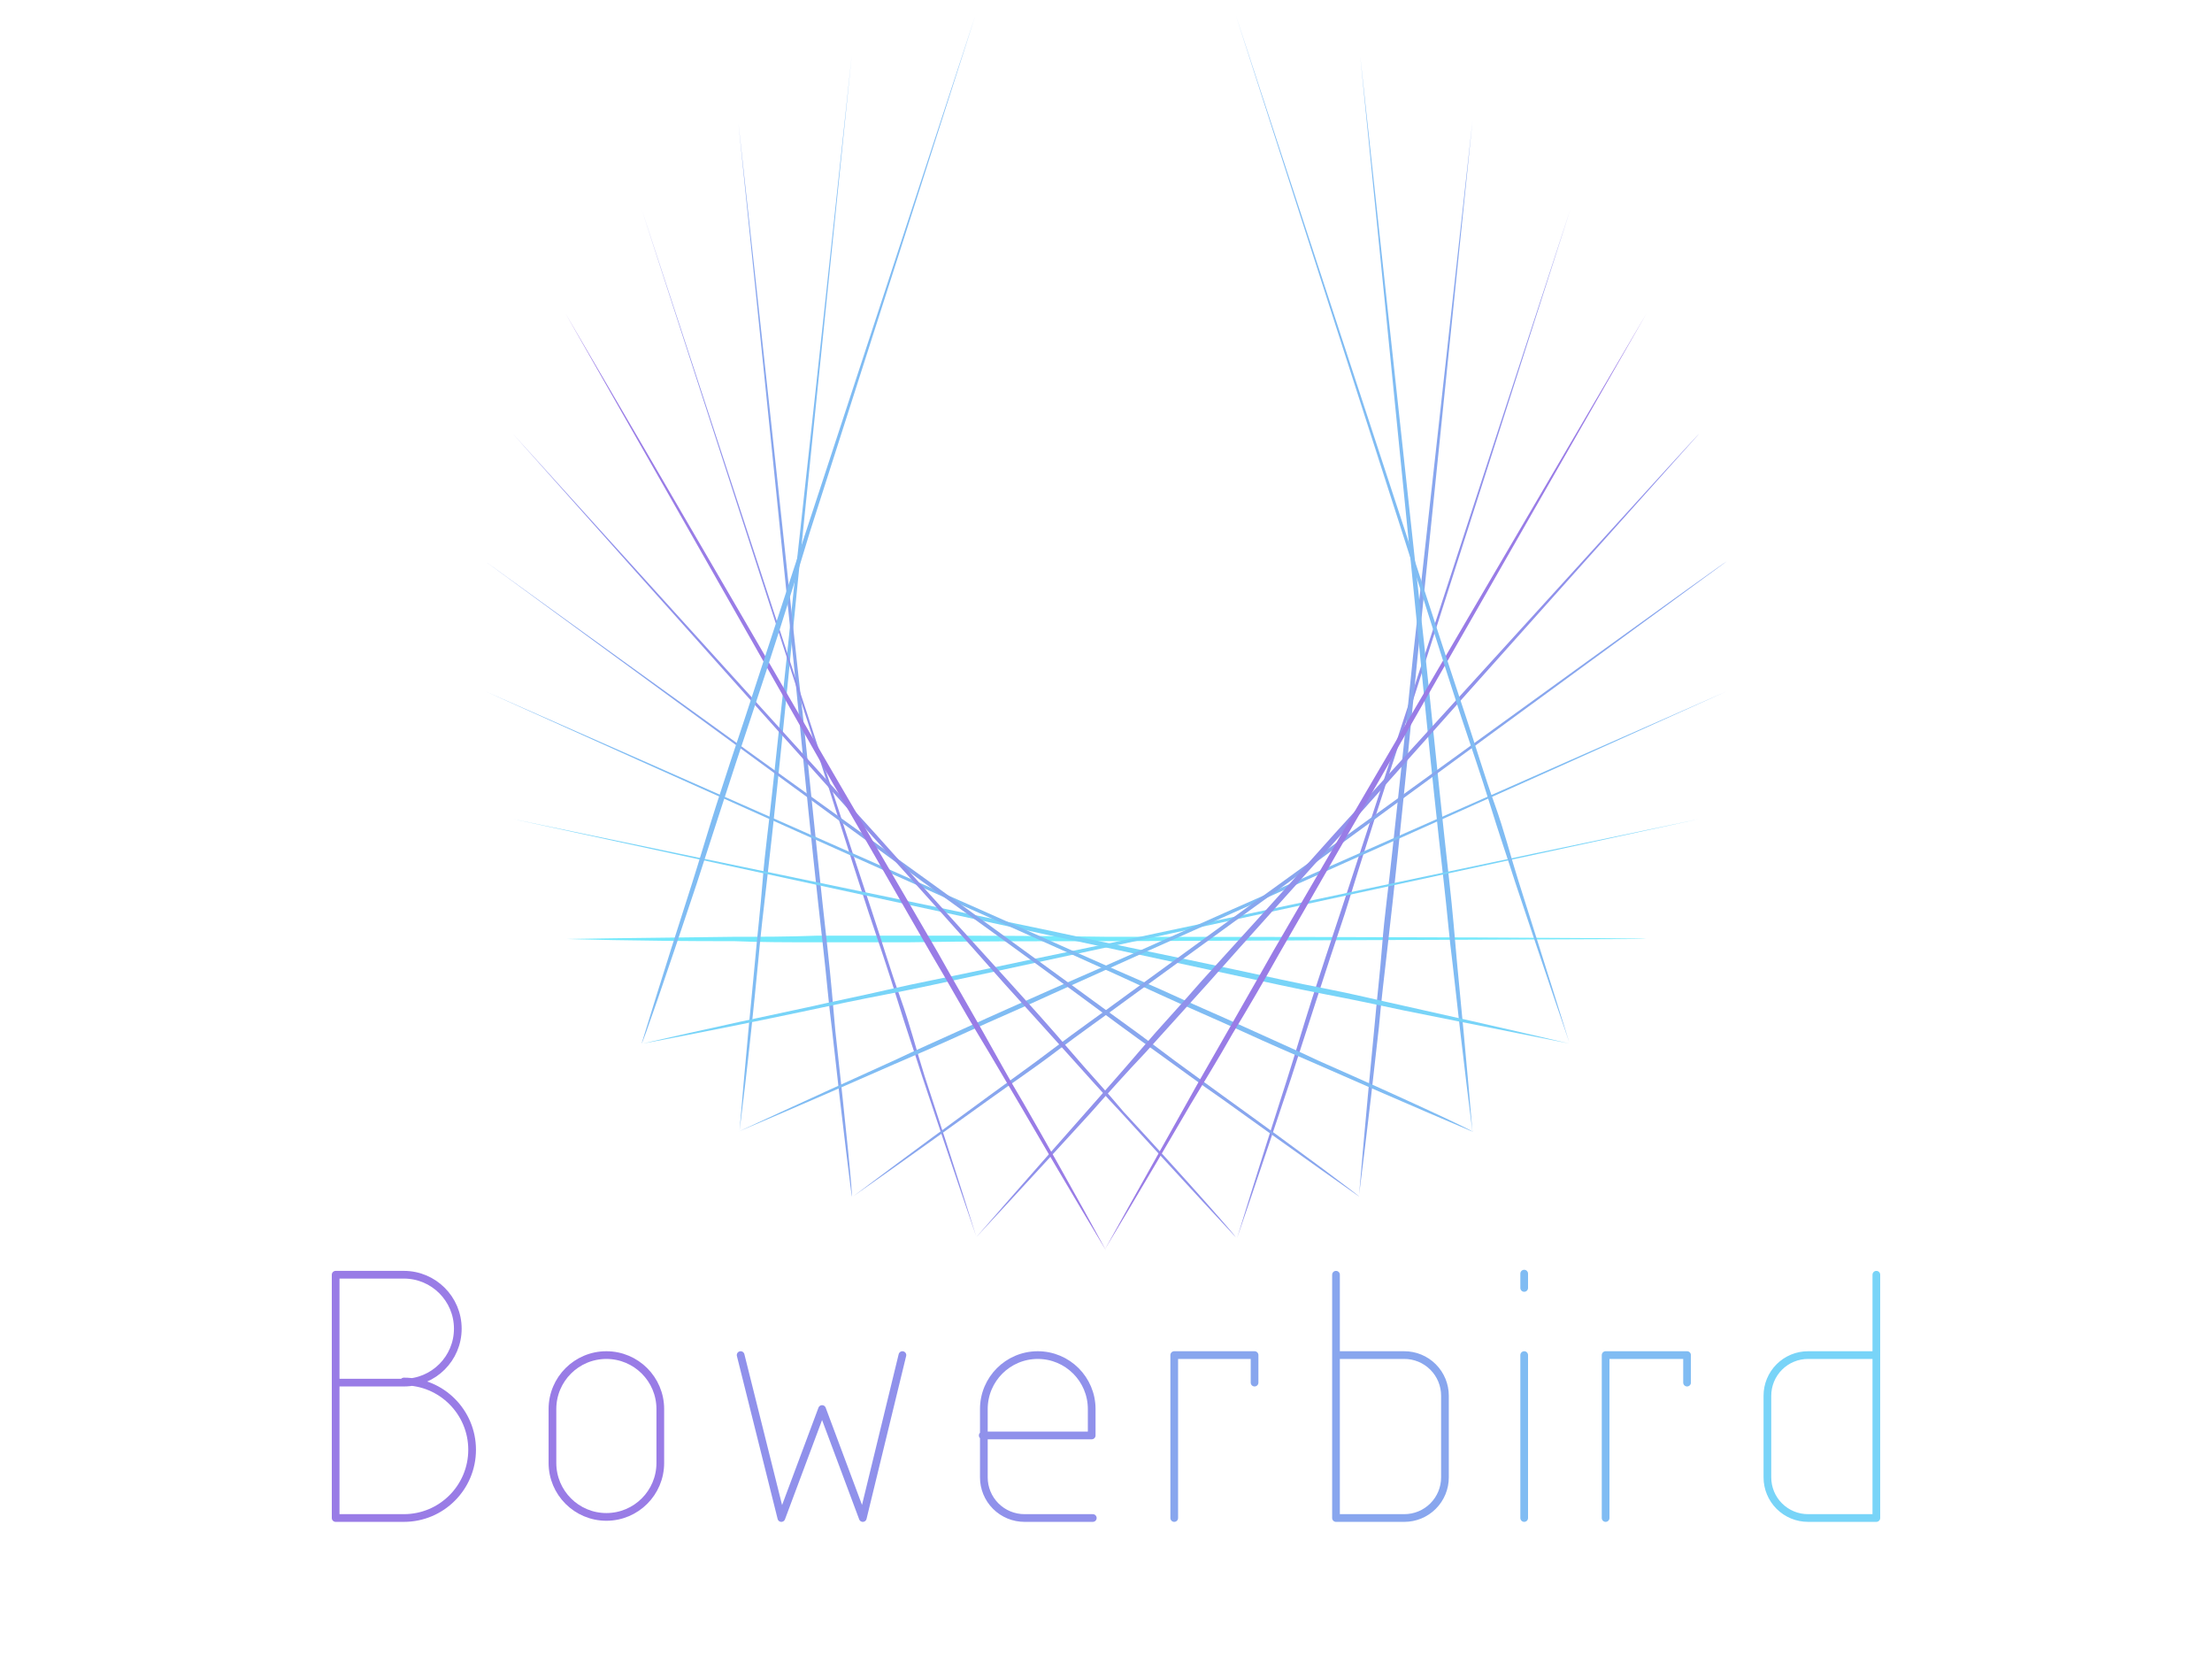
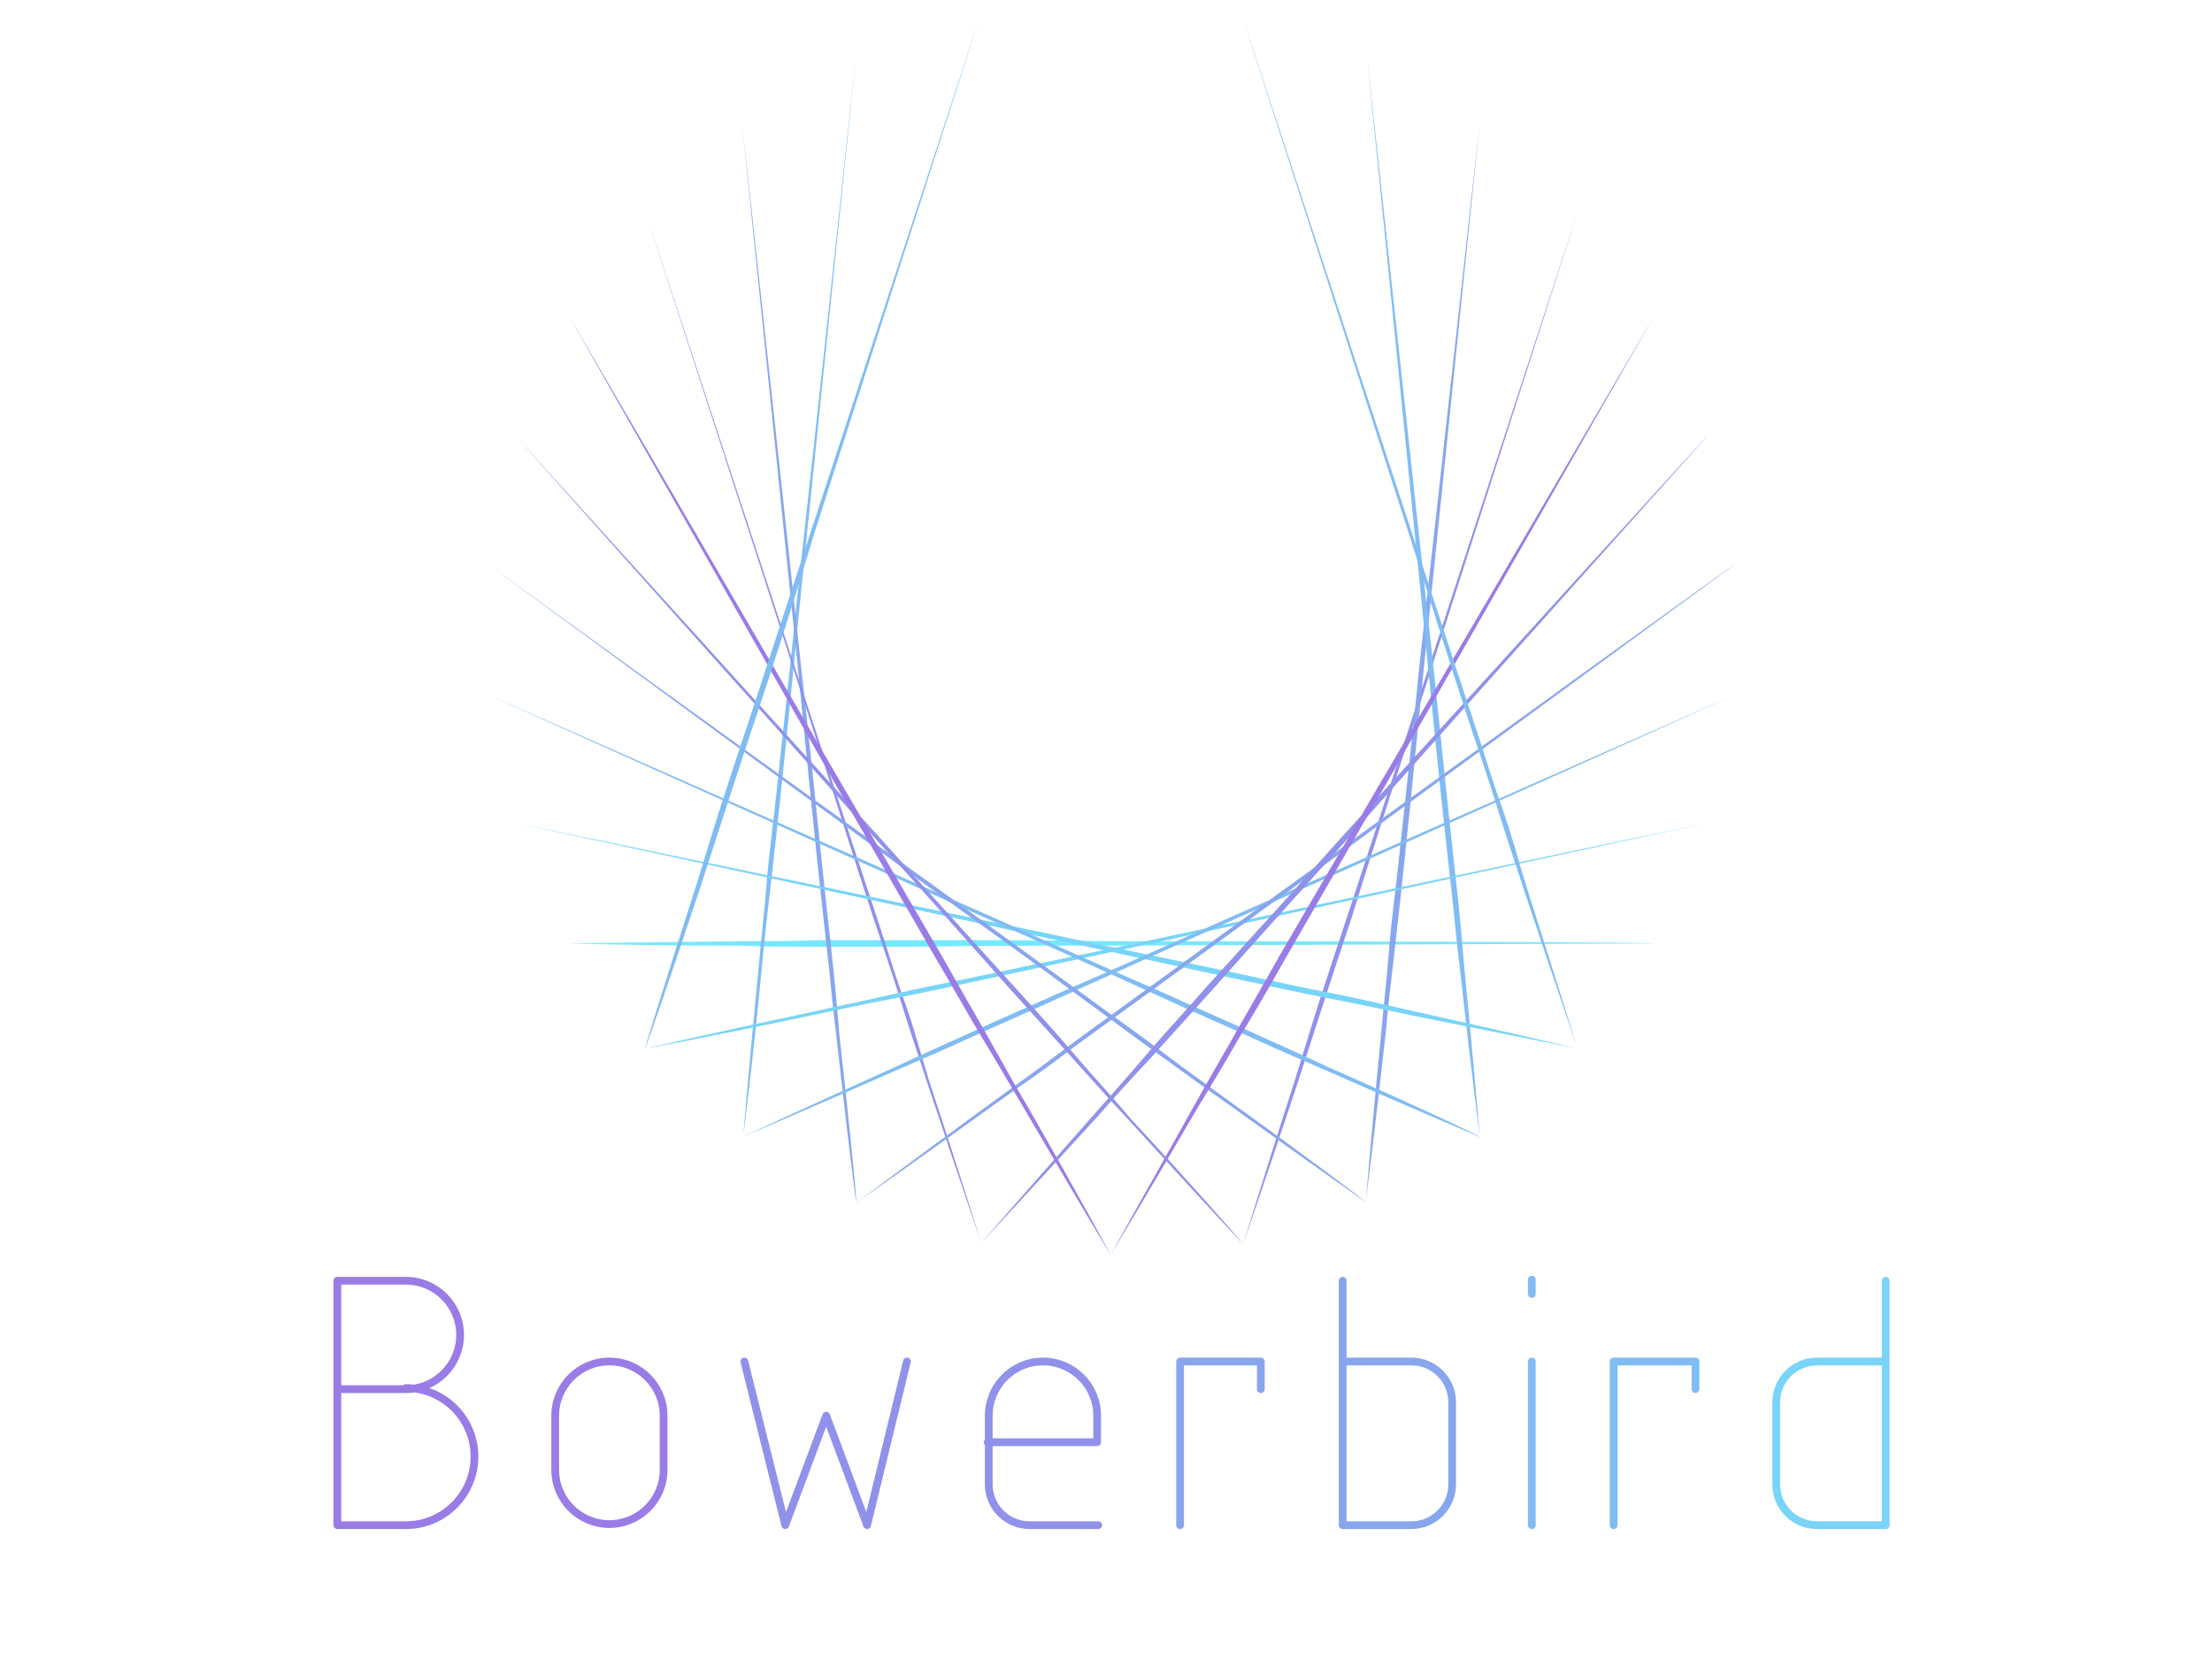
- <svg xmlns="http://www.w3.org/2000/svg" id="bowerbird-logo" viewBox="0 0 201 151">
+ <svg xmlns="http://www.w3.org/2000/svg" id="bowerbird-logo" viewBox="0 0 200 150">
  <style>
+ 
    .letter {
-       transform-origin: 50% 130px;
-       transform-style: preserve-3D;
      animation-duration: 3s;
      animation-iteration-count: 1;
      animation-direction: alternate;
+       animation-fill-mode: forwards;
+       transform-origin: 50% 130px;
      transform-style: preserve-3D;
    }

    .wing {
-       transform-origin: 100px 56.8px;
      animation-duration: 3s;
      animation-iteration-count: 1;
      animation-direction: alternate;
+       animation-fill-mode: forwards;
+       transform-origin: 100px 56.8px;
      transform-style: preserve-3D;
    }

    @keyframes zoom-0 {
      from { transform: scale(0.9); opacity: 0; } to { transform: scale(1); opacity: 1; }
    }

    @keyframes zoom-1 {
      from { transform: scale(0.9); opacity: 0; } to { transform: scale(1); opacity: 1; }
    }

    @keyframes zoom-2 {
      from { transform: scale(0.9); opacity: 0; } to { transform: scale(1); opacity: 1; }
    }

    @keyframes zoom-3 {
      from { transform: scale(0.9); opacity: 0; } to { transform: scale(1); opacity: 1; }
    }

    @keyframes zoom-4 {
      from { transform: scale(0.9); opacity: 0; } to { transform: scale(1); opacity: 1; }
    }

    @keyframes zoom-5 {
      from { transform: scale(0.9); opacity: 0; } to { transform: scale(1); opacity: 1; }
    }

    @keyframes zoom-6-0 {
      from { transform: scale(0.9); opacity: 0; } to { transform: scale(1); opacity: 1; }
    }

    @keyframes zoom-6-1 {
      from { transform: scale(0.9); opacity: 0; } to { transform: scale(1); opacity: 1; }
    }

    @keyframes zoom-7 {
      from { transform: scale(0.9); opacity: 0; } to { transform: scale(1); opacity: 1; }
    }

    @keyframes zoom-8 {
      from { transform: scale(0.9); opacity: 0; } to { transform: scale(1); opacity: 1; }
    }

    #letter-0 {
      animation-name: zoom-0;
    }

    #letter-1 {
      animation-name: zoom-1;
    }

    #letter-2 {
      animation-name: zoom-2;
    }

    #letter-3 {
      animation-name: zoom-3;
    }

    #letter-4 {
      animation-name: zoom-4;
    }

    #letter-5 {
      animation-name: zoom-5;
    }

    #letter-6-0 {
      animation-name: zoom-6-0;
    }

    #letter-6-1 {
      animation-name: zoom-6-1;
    }

    #letter-7 {
      animation-name: zoom-7;
    }

    #letter-8 {
      animation-name: zoom-8;
    }

    @keyframes rotate-l1 {
      from { transform: rotate(-12deg); opacity: 0; } to { transform: rotate(0); opacity: 1; }
    }

    @keyframes rotate-l2 {
      from { transform: rotate(-24deg); opacity: 0; } to { transform: rotate(0); opacity: 1; }
    }

    @keyframes rotate-l3 {
      from { transform: rotate(-36deg); opacity: 0; } to { transform: rotate(0); opacity: 1; }
    }

    @keyframes rotate-l4 {
      from { transform: rotate(-48deg); opacity: 0; } to { transform: rotate(0); opacity: 1; }
    }

    @keyframes rotate-l5 {
      from { transform: rotate(-60deg); opacity: 0; } to { transform: rotate(0); opacity: 1; }
    }

    @keyframes rotate-l6 {
      from { transform: rotate(-72deg); opacity: 0; } to { transform: rotate(0); opacity: 1; }
    }

    @keyframes rotate-l7 {
      from { transform: rotate(-84deg); opacity: 0; } to { transform: rotate(0); opacity: 1; }
    }

    @keyframes rotate-l8 {
      from { transform: rotate(-96deg); opacity: 0; } to { transform: rotate(0); opacity: 1; }
    }

    @keyframes rotate-l9 {
      from { transform: rotate(-108deg); opacity: 0; } to { transform: rotate(0); opacity: 1; }
    }

    @keyframes rotate-r1 {
      from { transform: rotate(12deg); opacity: 0; } to { transform: rotate(0); opacity: 1; }
    }

    @keyframes rotate-r2 {
      from { transform: rotate(24deg); opacity: 0; } to { transform: rotate(0); opacity: 1; }
    }

    @keyframes rotate-r3 {
      from { transform: rotate(36deg); opacity: 0; } to { transform: rotate(0); opacity: 1; }
    }

    @keyframes rotate-r4 {
      from { transform: rotate(48deg); opacity: 0; } to { transform: rotate(0); opacity: 1; }
    }

    @keyframes rotate-r5 {
      from { transform: rotate(60deg); opacity: 0; } to { transform: rotate(0); opacity: 1; }
    }

    @keyframes rotate-r6 {
      from { transform: rotate(72deg); opacity: 0; } to { transform: rotate(0); opacity: 1; }
    }

    @keyframes rotate-r7 {
      from { transform: rotate(84deg); opacity: 0; } to { transform: rotate(0); opacity: 1; }
    }

    @keyframes rotate-r8 {
      from { transform: rotate(96deg); opacity: 0; } to { transform: rotate(0); opacity: 1; }
    }

    @keyframes rotate-r9 {
      from { transform: rotate(108deg); opacity: 0; } to { transform: rotate(0); opacity: 1; }
    }

    #wing-l1 {
      animation-name: rotate-l1;
    }

    #wing-r1 {
      animation-name: rotate-r1;
    }

    #wing-l2 {
      animation-name: rotate-l2;
    }

    #wing-r2 {
      animation-name: rotate-r2;
    }

    #wing-l3 {
      animation-name: rotate-l3;
    }

    #wing-r3 {
      animation-name: rotate-r3;
    }

    #wing-l4 {
      animation-name: rotate-l4;
    }

    #wing-r4 {
      animation-name: rotate-r4;
    }

    #wing-l5 {
      animation-name: rotate-l5;
    }

    #wing-r5 {
      animation-name: rotate-r5;
    }

    #wing-l6 {
      animation-name: rotate-l6;
    }

    #wing-r6 {
      animation-name: rotate-r6;
    }

    #wing-l7 {
      animation-name: rotate-l7;
    }

    #wing-r7 {
      animation-name: rotate-r7;
    }

    #wing-l8 {
      animation-name: rotate-l8;
    }

    #wing-r8 {
      animation-name: rotate-r8;
    }

    #wing-l9 {
      animation-name: rotate-l9;
    }

    #wing-r9 {
      animation-name: rotate-r9;
    }
    </style>
  <path id="letter-0" class="letter" d="M30,125.1h6.2a4.9,4.9,0,0,0,0-9.8H30v22.1h6.2a6.2,6.2,0,0,0,0-12.4" transform="translate(0.5 0.5)" style="fill:none;stroke:#997ce6;stroke-linecap:round;stroke-linejoin:round;stroke-width:0.7px" />
  <path id="letter-1" class="letter" d="M59.5,127.5v4.9a4.9,4.9,0,1,1-9.8,0v-4.9a4.9,4.9,0,1,1,9.8,0Z" transform="translate(0.5 0.5)" style="fill:none;stroke:#997ce6;stroke-linecap:round;stroke-linejoin:round;stroke-width:0.7px" />
  <path id="letter-2" class="letter" d="M82 123.1 78.4 137.9 74.7 128 71 137.9 67.3 123.1" style="fill:none;stroke:#9091eb;stroke-linecap:round;stroke-linejoin:round;stroke-width:0.7px" />
  <path id="letter-3" class="letter" d="M98.8,137.4H92.6a3.69,3.69,0,0,1-3.7-3.7v-6.2a4.9,4.9,0,0,1,9.8,0v2.4H88.8" transform="translate(0.5 0.5)" style="fill:none;stroke:#9091eb;stroke-linecap:round;stroke-linejoin:round;stroke-width:0.7px" />
  <path id="letter-4" class="letter" d="M114 125.6 114 123.1 106.7 123.1 106.7 137.9" style="fill:none;stroke:#88a6ee;stroke-linecap:round;stroke-linejoin:round;stroke-width:0.7px" />
  <path id="letter-5" class="letter" d="M120.9,122.6h6.2a3.69,3.69,0,0,1,3.7,3.7v7.4a3.69,3.69,0,0,1-3.7,3.7h-6.2V115.3" transform="translate(0.5 0.5)" style="fill:none;stroke:#88a6ee;stroke-linecap:round;stroke-linejoin:round;stroke-width:0.7px" />
  <path id="letter-6-0" class="letter" d="M138.5 137.9 138.5 123.1" style="fill:none;stroke:#80bcf3;stroke-linecap:round;stroke-linejoin:round;stroke-width:0.7px" />
  <path id="letter-6-1" class="letter" d="M138.5 117 138.5 115.7" style="fill:none;stroke:#80bcf3;stroke-linecap:round;stroke-linejoin:round;stroke-width:0.7px" />
  <path id="letter-7" class="letter" d="M153.3 125.6 153.3 123.1 145.9 123.1 145.9 137.9" style="fill:none;stroke:#80bcf3;stroke-linecap:round;stroke-linejoin:round;stroke-width:0.7px" />
  <path id="letter-8" class="letter" d="M170,122.6h-6.2a3.69,3.69,0,0,0-3.7,3.7v7.4a3.69,3.69,0,0,0,3.7,3.7H170V115.3" transform="translate(0.5 0.5)" style="fill:none;stroke:#78d4f8;stroke-linecap:round;stroke-linejoin:round;stroke-width:0.7px" />
  <path id="wing-c0" class="wing" d="M149.1,84.8,100,85c-6.1,0-12.3,0-18,.1H73.7c-2.6,0-5.1,0-7.4-.1-9.2,0-15.3-.2-15.3-.2h0s6.1-.1,15.3-.2c2.3,0,4.8,0,7.4-.1H82c5.8,0,11.9,0,18,.1,24.5,0,49.1.1,49.1.2h0" transform="translate(0.5 0.5)" style="fill:#75e9fb" />
  <path id="wing-l8" class="wing" d="M66.7,102.2s.5-6.1,1.4-15.3c.2-2.3.5-4.8.7-7.4s.6-5.4.9-8.3c.6-5.7,1.3-11.8,1.9-17.9,2.7-24.4,5.3-48.8,5.3-48.8h0l-5,48.8c-.6,6.1-1.2,12.2-1.8,17.9-.3,2.9-.6,5.6-.9,8.2s-.6,5.1-.8,7.4c-.9,9.4-1.7,15.4-1.7,15.4h0" transform="translate(0.5 0.5)" style="fill:#80bcf3" />
  <path id="wing-l7" class="wing" d="M76.9,108.2s-.8-6.1-1.8-15.2c-.3-2.3-.5-4.8-.8-7.4s-.6-5.4-.9-8.2c-.6-5.7-1.2-11.8-1.8-17.9l-5-48.8h0s2.7,24.4,5.3,48.8c.7,6.1,1.3,12.2,1.9,17.9.3,2.9.6,5.6.9,8.3s.5,5.1.7,7.4c1,9,1.6,15.1,1.5,15.1h0" transform="translate(0.5 0.5)" style="fill:#88a6ee" />
  <path id="wing-l6" class="wing" d="M88.2,111.8s-2-5.8-4.9-14.5c-.7-2.2-1.5-4.5-2.3-7.1s-1.7-5.2-2.6-7.9c-1.8-5.5-3.6-11.3-5.5-17.2L57.8,18.5h0L73.1,65.1c1.9,5.8,3.8,11.7,5.6,17.1.9,2.7,1.7,5.4,2.6,7.9s1.5,4.9,2.2,7.1c2.9,8.8,4.7,14.6,4.7,14.6h0" transform="translate(0.5 0.5)" style="fill:#9091eb" />
  <path id="wing-r6" class="wing" d="M142.2,18.5l-15,46.8c-1.9,5.8-3.8,11.7-5.5,17.2-.9,2.7-1.8,5.4-2.6,7.9s-1.6,4.9-2.3,7.1c-2.9,8.7-4.9,14.5-4.9,14.5h0s1.8-5.9,4.6-14.6c.7-2.2,1.4-4.6,2.2-7.1s1.7-5.2,2.6-7.9l5.6-17.1,15.3-46.8h0" transform="translate(0.5 0.5)" style="fill:#9091eb" />
  <path id="wing-r7" class="wing" d="M133.3,10.5l-5,48.8c-.6,6.1-1.2,12.2-1.8,17.9-.3,2.9-.6,5.6-.9,8.2s-.6,5.1-.8,7.4c-1,9.1-1.8,15.2-1.8,15.2h0s.5-6.1,1.4-15.3c.2-2.3.5-4.8.7-7.4s.6-5.4.9-8.3c.6-5.7,1.3-11.8,1.9-17.9,2.7-24.2,5.4-48.6,5.4-48.6h0" transform="translate(0.5 0.5)" style="fill:#88a6ee" />
  <path id="wing-r8" class="wing" d="M123.1,4.6l5.3,48.8c.7,6.1,1.3,12.2,1.9,17.9.3,2.9.6,5.6.9,8.3s.5,5.1.7,7.4c.9,9.2,1.4,15.3,1.4,15.3h0s-.8-6.1-1.8-15.2c-.3-2.3-.5-4.8-.8-7.4s-.6-5.4-.9-8.2c-.6-5.7-1.2-11.8-1.8-17.9l-4.9-49h0" transform="translate(0.5 0.5)" style="fill:#80bcf3" />
  <path id="wing-l1" class="wing" d="M142.1,94.3l-15-3c-2.3-.5-4.7-1-7.3-1.5s-5.3-1.1-8.1-1.7L94.1,84.3l-48-10.4h0s24,5,48.1,10c6,1.3,12,2.5,17.6,3.7,2.8.6,5.5,1.2,8.1,1.7s5,1.1,7.3,1.6c9,2,14.9,3.4,14.9,3.4h0" transform="translate(0.5 0.5)" style="fill:#78d4f8" />
  <path id="wing-r1" class="wing" d="M153.9,73.9l-48,10.4L88.3,88.1c-2.8.6-5.5,1.2-8.1,1.7s-5,1-7.3,1.5c-9,1.9-15,3-15,3h0s6-1.4,15-3.3c2.2-.5,4.7-1,7.3-1.6s5.3-1.1,8.1-1.7c5.6-1.2,11.6-2.4,17.6-3.7,24-5.1,48-10.1,48-10.1h0" transform="translate(0.5 0.5)" style="fill:#78d4f8" />
  <path id="wing-l2" class="wing" d="M133.3,102.3s-5.7-2.4-14.1-6.1c-2.1-.9-4.4-1.9-6.8-3s-5-2.2-7.6-3.4c-5.2-2.4-10.8-4.9-16.4-7.4C66,72.4,43.6,62.3,43.6,62.3h0s22.5,9.9,44.9,19.8c5.6,2.5,11.2,5,16.5,7.3,2.6,1.2,5.2,2.3,7.6,3.4s4.7,2.1,6.8,3.1c8.4,3.7,13.9,6.3,13.9,6.4,0-.1.1-.1,0,0h0" transform="translate(0.5 0.5)" style="fill:#80bcf3" />
  <path id="wing-r2" class="wing" d="M156.4,62.3S134,72.4,111.6,82.4c-5.6,2.5-11.2,5-16.5,7.4-2.6,1.2-5.2,2.3-7.6,3.4s-4.7,2.1-6.8,3c-8.4,3.7-14.1,6.1-14.1,6.1h0s5.6-2.6,14-6.4c2.1-1,4.4-2,6.8-3.1s4.9-2.2,7.6-3.4c5.3-2.3,10.9-4.8,16.5-7.3,22.4-9.9,44.9-19.8,44.9-19.8h0" transform="translate(0.5 0.5)" style="fill:#80bcf3" />
  <path id="wing-l3" class="wing" d="M123,108.2s-5-3.5-12.5-8.9c-1.9-1.3-3.9-2.8-6-4.3s-4.4-3.2-6.7-4.9c-4.6-3.4-9.6-7-14.6-10.6l-39.6-29h0S63.5,64.9,83.4,79.2c5,3.6,9.9,7.2,14.6,10.6,2.3,1.7,4.6,3.3,6.7,4.9s4.1,3,6,4.4c7.5,5.4,12.4,9.1,12.3,9.1h0" transform="translate(0.5 0.5)" style="fill:#88a6ee" />
  <path id="wing-r3" class="wing" d="M156.4,50.5l-39.6,29c-5,3.6-9.9,7.2-14.6,10.6-2.3,1.7-4.6,3.3-6.7,4.9s-4.2,3-6,4.3C82,104.7,77,108.2,77,108.2h0s4.9-3.7,12.3-9.1c1.9-1.4,3.9-2.8,6-4.4s4.4-3.2,6.7-4.9c4.7-3.4,9.6-7,14.6-10.6,19.9-14.4,39.8-28.8,39.8-28.7h0" transform="translate(0.5 0.5)" style="fill:#88a6ee" />
  <path id="wing-l4" class="wing" d="M111.8,111.9s-4.2-4.5-10.4-11.3c-1.6-1.7-3.2-3.5-5-5.5s-3.6-4-5.6-6.2c-3.8-4.3-7.9-8.9-12-13.4C62.4,57.2,46.1,38.9,46.1,38.9h0l33,36.4c4.1,4.6,8.2,9.1,12.1,13.4,1.9,2.1,3.8,4.2,5.5,6.2s3.4,3.8,4.9,5.6c6.2,6.7,10.2,11.3,10.2,11.4h0" transform="translate(0.5 0.5)" style="fill:#9091eb" />
  <path id="wing-r4" class="wing" d="M153.9,38.9s-16.4,18.3-32.7,36.6c-4.1,4.6-8.2,9.1-12,13.4l-5.6,6.2c-1.8,1.9-3.5,3.8-5,5.5-6.2,6.8-10.4,11.3-10.4,11.3h0s4-4.6,10.1-11.5c1.5-1.7,3.2-3.6,4.9-5.6s3.6-4,5.5-6.2c3.9-4.3,8-8.8,12.1-13.4,16.6-18.2,33.1-36.4,33.1-36.3h0" transform="translate(0.5 0.5)" style="fill:#9091eb" />
  <path id="wing-l5" class="wing" d="M100,113.1s-3.2-5.3-7.8-13.2c-1.2-2-2.4-4.1-3.8-6.4s-2.7-4.7-4.2-7.2c-2.9-5-5.9-10.3-9-15.6C63.1,49.4,50.9,28,50.9,28h0S63.3,49.2,75.6,70.4C78.7,75.7,81.8,81,84.7,86c1.4,2.5,2.8,4.9,4.1,7.2s2.5,4.5,3.7,6.5c4.6,8,7.5,13.4,7.5,13.4h0" transform="translate(0.5 0.5)" style="fill:#997ce6" />
  <path id="wing-r5" class="wing" d="M149.1,28,124.7,70.6c-3.1,5.3-6.1,10.6-9,15.6q-2.1,3.75-4.2,7.2c-1.3,2.3-2.6,4.4-3.8,6.4-4.6,7.9-7.8,13.2-7.8,13.2h0s3-5.4,7.5-13.4c1.1-2,2.4-4.2,3.7-6.5s2.7-4.7,4.1-7.2c2.9-5,6-10.3,9.1-15.6L149.1,28h0" transform="translate(0.5 0.5)" style="fill:#997ce6" />
  <path id="wing-l9" class="wing" d="M57.8,94.3s1.8-5.9,4.6-14.6c.7-2.2,1.4-4.6,2.2-7.1s1.7-5.2,2.6-7.9l5.6-17.1L88.1,1h0l-15,46.8c-1.7,5.7-3.6,11.6-5.4,17-.9,2.7-1.8,5.4-2.6,7.9s-1.6,4.9-2.3,7.1c-2.9,8.7-4.9,14.5-5,14.5h0" transform="translate(0.5 0.5)" style="fill:#80bcf3" />
  <path id="wing-r9" class="wing" d="M111.8.9l15.3,46.6c1.9,5.8,3.8,11.7,5.6,17.1.9,2.7,1.7,5.4,2.6,7.9s1.5,4.9,2.2,7.1c2.8,8.8,4.6,14.6,4.6,14.6h0s-2-5.8-4.9-14.5c-.7-2.2-1.5-4.5-2.3-7.1s-1.7-5.2-2.6-7.9c-1.8-5.5-3.6-11.3-5.5-17.2L111.8.9h0" transform="translate(0.5 0.5)" style="fill:#80bcf3" />
</svg>
